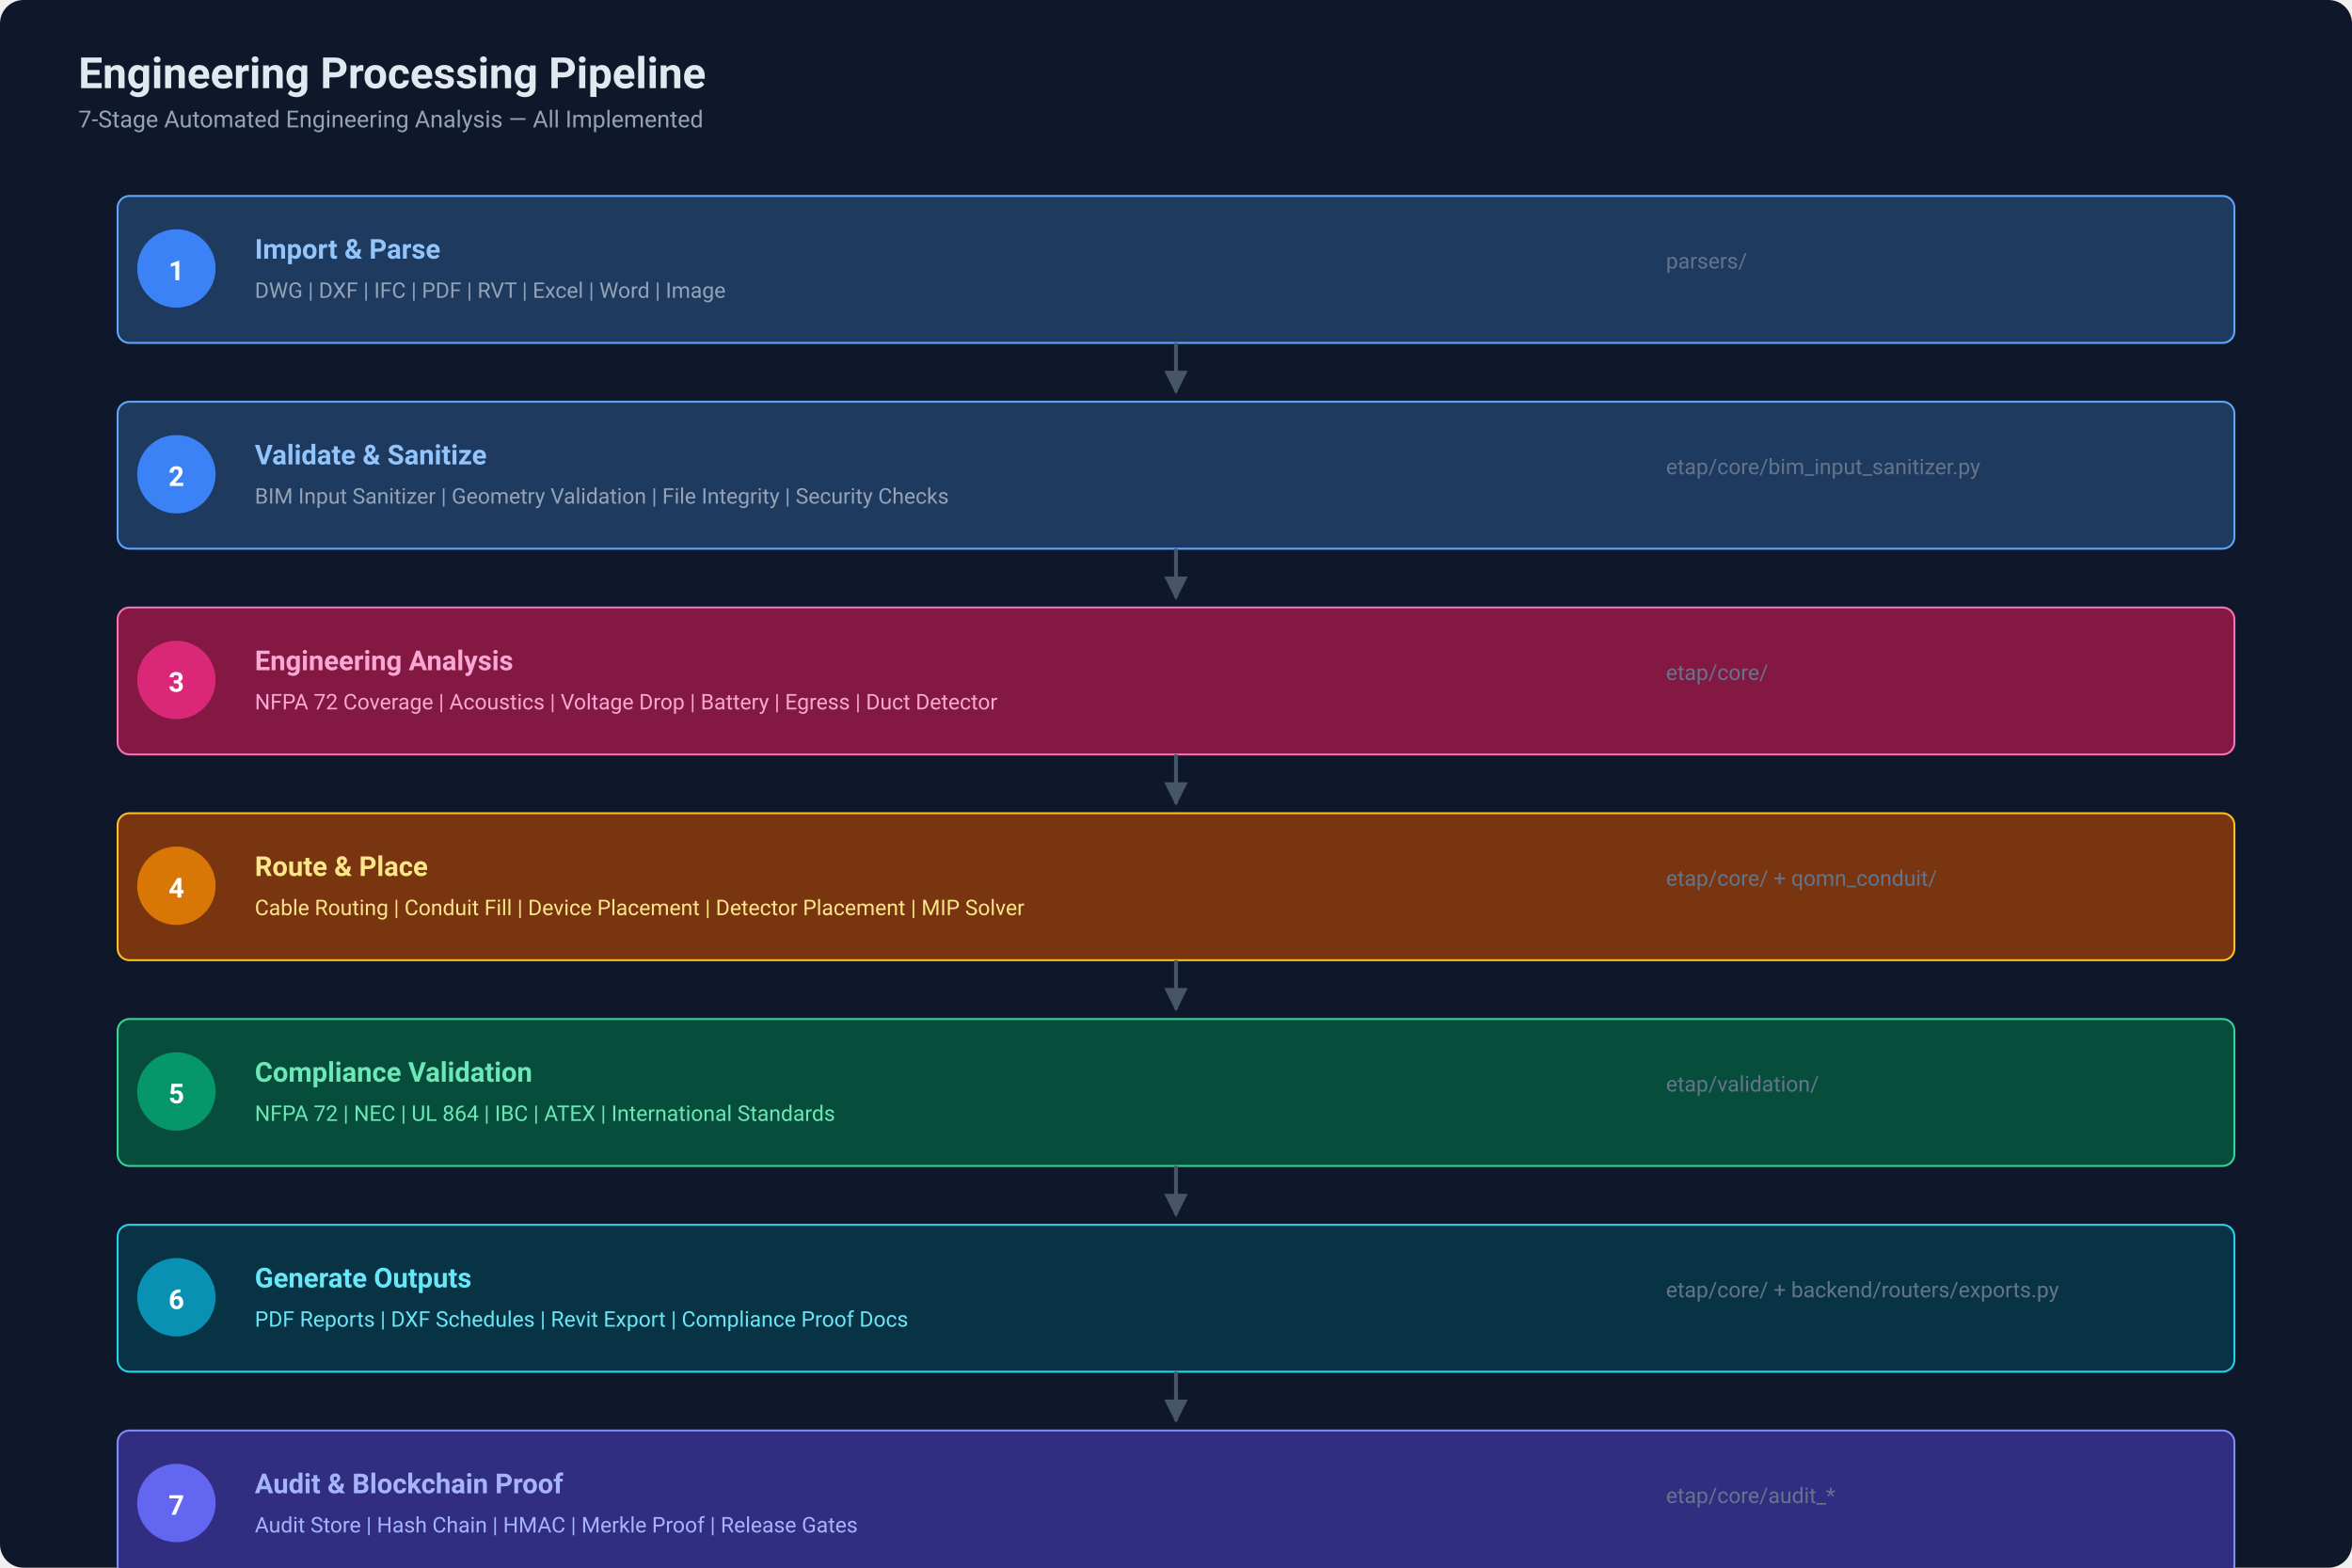
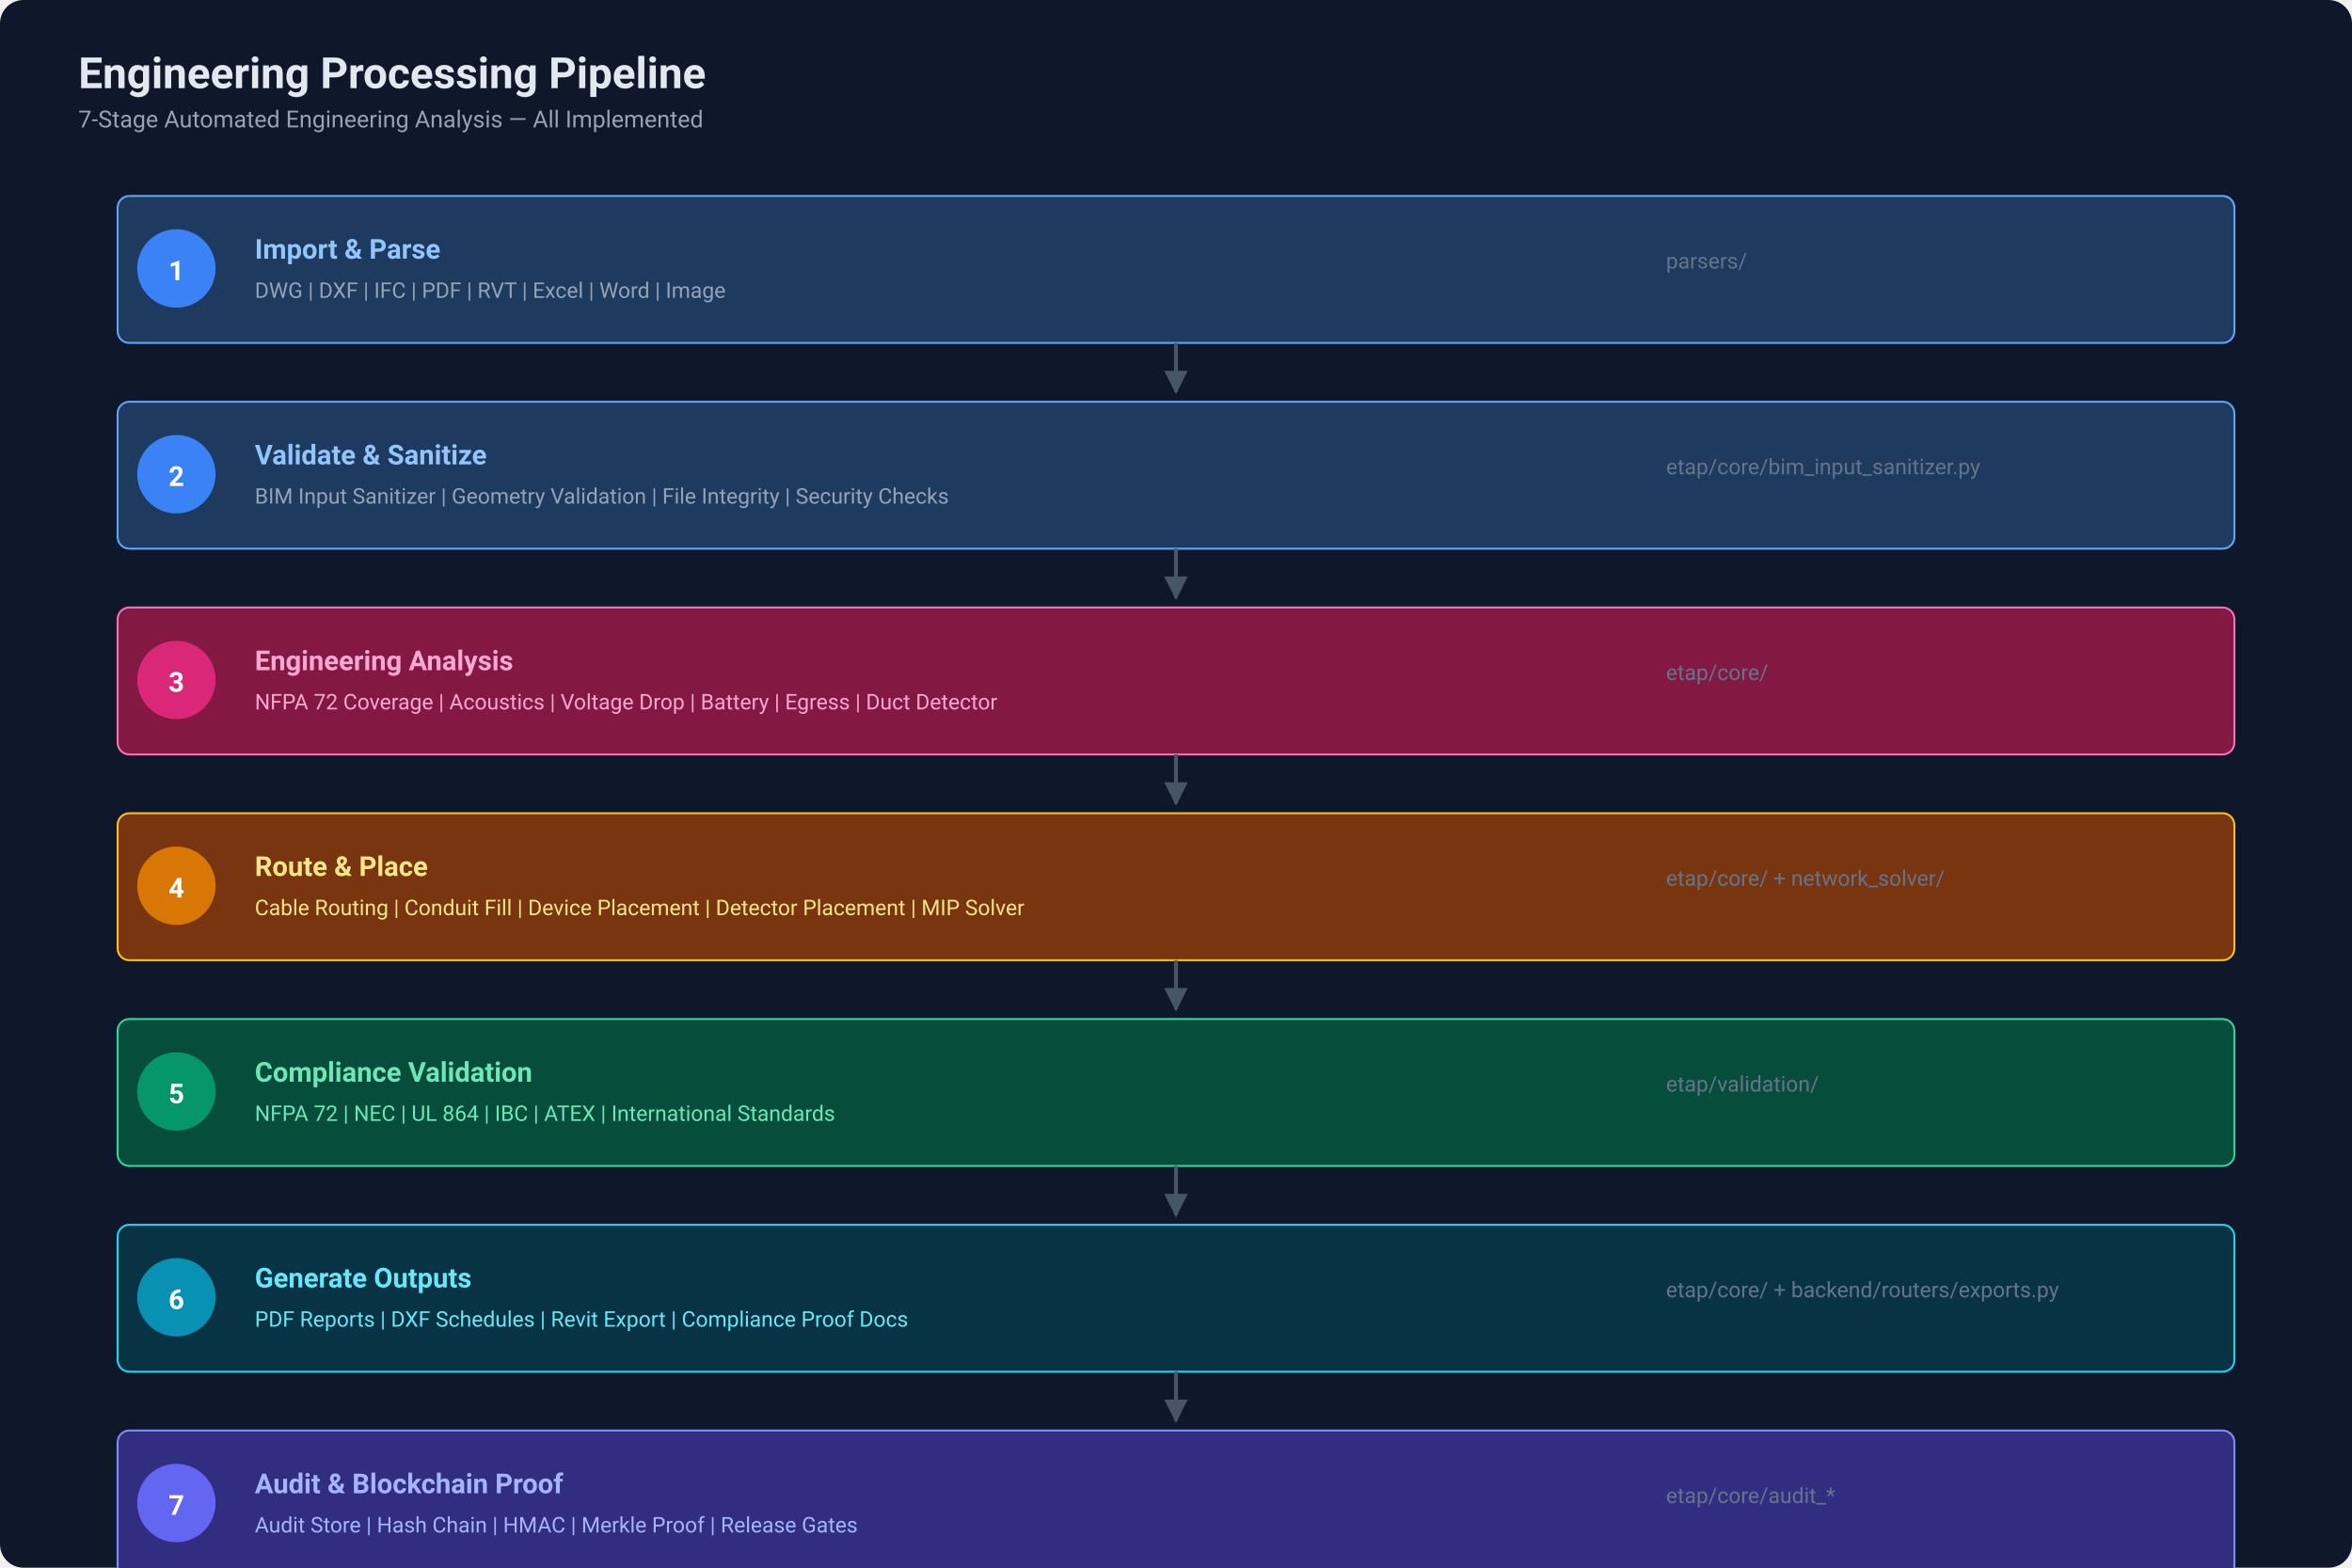
<svg xmlns="http://www.w3.org/2000/svg" viewBox="0 0 1200 800" font-family="'SF Pro Display', -apple-system, BlinkMacSystemFont, 'Segoe UI', Roboto, sans-serif">
  <defs>
    <linearGradient id="bg" x1="0" y1="0" x2="1200" y2="800">
      <stop offset="0" stop-color="#0f172a" />
      <stop offset="1" stop-color="#1e293b" />
    </linearGradient>
    <marker id="arr" viewBox="0 0 10 10" refX="9" refY="5" markerWidth="6" markerHeight="6" orient="auto">
      <path d="M0,0 L10,5 L0,10" fill="#475569" />
    </marker>
  </defs>
  <rect width="1200" height="800" fill="url(#bg)" rx="12" />
  <text x="40" y="45" fill="#e2e8f0" font-size="22" font-weight="700">Engineering Processing Pipeline</text>
  <text x="40" y="65" fill="#94a3b8" font-size="12">7-Stage Automated Engineering Analysis — All Implemented</text>
  <g transform="translate(0, 100)">
    <rect x="60" y="0" width="1080" height="75" rx="6" fill="#1e3a5f" stroke="#60a5fa" stroke-width="1" />
    <circle cx="90" cy="37" r="20" fill="#3b82f6" />
    <text x="90" y="43" fill="#fff" font-size="14" font-weight="700" text-anchor="middle">1</text>
    <text x="130" y="32" fill="#93c5fd" font-size="14" font-weight="600">Import &amp; Parse</text>
    <text x="130" y="52" fill="#94a3b8" font-size="11">DWG | DXF | IFC | PDF | RVT | Excel | Word | Image</text>
    <text x="850" y="37" fill="#64748b" font-size="11">parsers/</text>
    <line x1="600" y1="75" x2="600" y2="100" stroke="#475569" stroke-width="2" marker-end="url(#arr)" />
    <rect x="60" y="105" width="1080" height="75" rx="6" fill="#1e3a5f" stroke="#60a5fa" stroke-width="1" />
    <circle cx="90" cy="142" r="20" fill="#3b82f6" />
    <text x="90" y="148" fill="#fff" font-size="14" font-weight="700" text-anchor="middle">2</text>
    <text x="130" y="137" fill="#93c5fd" font-size="14" font-weight="600">Validate &amp; Sanitize</text>
    <text x="130" y="157" fill="#94a3b8" font-size="11">BIM Input Sanitizer | Geometry Validation | File Integrity | Security Checks</text>
    <text x="850" y="142" fill="#64748b" font-size="11">etap/core/bim_input_sanitizer.py</text>
    <line x1="600" y1="180" x2="600" y2="205" stroke="#475569" stroke-width="2" marker-end="url(#arr)" />
    <rect x="60" y="210" width="1080" height="75" rx="6" fill="#831843" stroke="#f472b6" stroke-width="1" />
    <circle cx="90" cy="247" r="20" fill="#db2777" />
    <text x="90" y="253" fill="#fff" font-size="14" font-weight="700" text-anchor="middle">3</text>
    <text x="130" y="242" fill="#f9a8d4" font-size="14" font-weight="600">Engineering Analysis</text>
    <text x="130" y="262" fill="#f9a8d4" font-size="11">NFPA 72 Coverage | Acoustics | Voltage Drop | Battery | Egress | Duct Detector</text>
    <text x="850" y="247" fill="#64748b" font-size="11">etap/core/</text>
    <line x1="600" y1="285" x2="600" y2="310" stroke="#475569" stroke-width="2" marker-end="url(#arr)" />
    <rect x="60" y="315" width="1080" height="75" rx="6" fill="#78350f" stroke="#fbbf24" stroke-width="1" />
    <circle cx="90" cy="352" r="20" fill="#d97706" />
    <text x="90" y="358" fill="#fff" font-size="14" font-weight="700" text-anchor="middle">4</text>
    <text x="130" y="347" fill="#fde68a" font-size="14" font-weight="600">Route &amp; Place</text>
    <text x="130" y="367" fill="#fde68a" font-size="11">Cable Routing | Conduit Fill | Device Placement | Detector Placement | MIP Solver</text>
-     <text x="850" y="352" fill="#64748b" font-size="11">etap/core/ + qomn_conduit/</text>
+     <text x="850" y="352" fill="#64748b" font-size="11">etap/core/ + network_solver/</text>
    <line x1="600" y1="390" x2="600" y2="415" stroke="#475569" stroke-width="2" marker-end="url(#arr)" />
    <rect x="60" y="420" width="1080" height="75" rx="6" fill="#064e3b" stroke="#34d399" stroke-width="1" />
    <circle cx="90" cy="457" r="20" fill="#059669" />
    <text x="90" y="463" fill="#fff" font-size="14" font-weight="700" text-anchor="middle">5</text>
    <text x="130" y="452" fill="#6ee7b7" font-size="14" font-weight="600">Compliance Validation</text>
    <text x="130" y="472" fill="#6ee7b7" font-size="11">NFPA 72 | NEC | UL 864 | IBC | ATEX | International Standards</text>
    <text x="850" y="457" fill="#64748b" font-size="11">etap/validation/</text>
    <line x1="600" y1="495" x2="600" y2="520" stroke="#475569" stroke-width="2" marker-end="url(#arr)" />
    <rect x="60" y="525" width="1080" height="75" rx="6" fill="#083344" stroke="#22d3ee" stroke-width="1" />
    <circle cx="90" cy="562" r="20" fill="#0891b2" />
    <text x="90" y="568" fill="#fff" font-size="14" font-weight="700" text-anchor="middle">6</text>
    <text x="130" y="557" fill="#67e8f9" font-size="14" font-weight="600">Generate Outputs</text>
    <text x="130" y="577" fill="#67e8f9" font-size="11">PDF Reports | DXF Schedules | Revit Export | Compliance Proof Docs</text>
    <text x="850" y="562" fill="#64748b" font-size="11">etap/core/ + backend/routers/exports.py</text>
    <line x1="600" y1="600" x2="600" y2="625" stroke="#475569" stroke-width="2" marker-end="url(#arr)" />
    <rect x="60" y="630" width="1080" height="75" rx="6" fill="#312e81" stroke="#818cf8" stroke-width="1" />
    <circle cx="90" cy="667" r="20" fill="#6366f1" />
    <text x="90" y="673" fill="#fff" font-size="14" font-weight="700" text-anchor="middle">7</text>
    <text x="130" y="662" fill="#a5b4fc" font-size="14" font-weight="600">Audit &amp; Blockchain Proof</text>
    <text x="130" y="682" fill="#a5b4fc" font-size="11">Audit Store | Hash Chain | HMAC | Merkle Proof | Release Gates</text>
    <text x="850" y="667" fill="#64748b" font-size="11">etap/core/audit_*</text>
  </g>
</svg>
